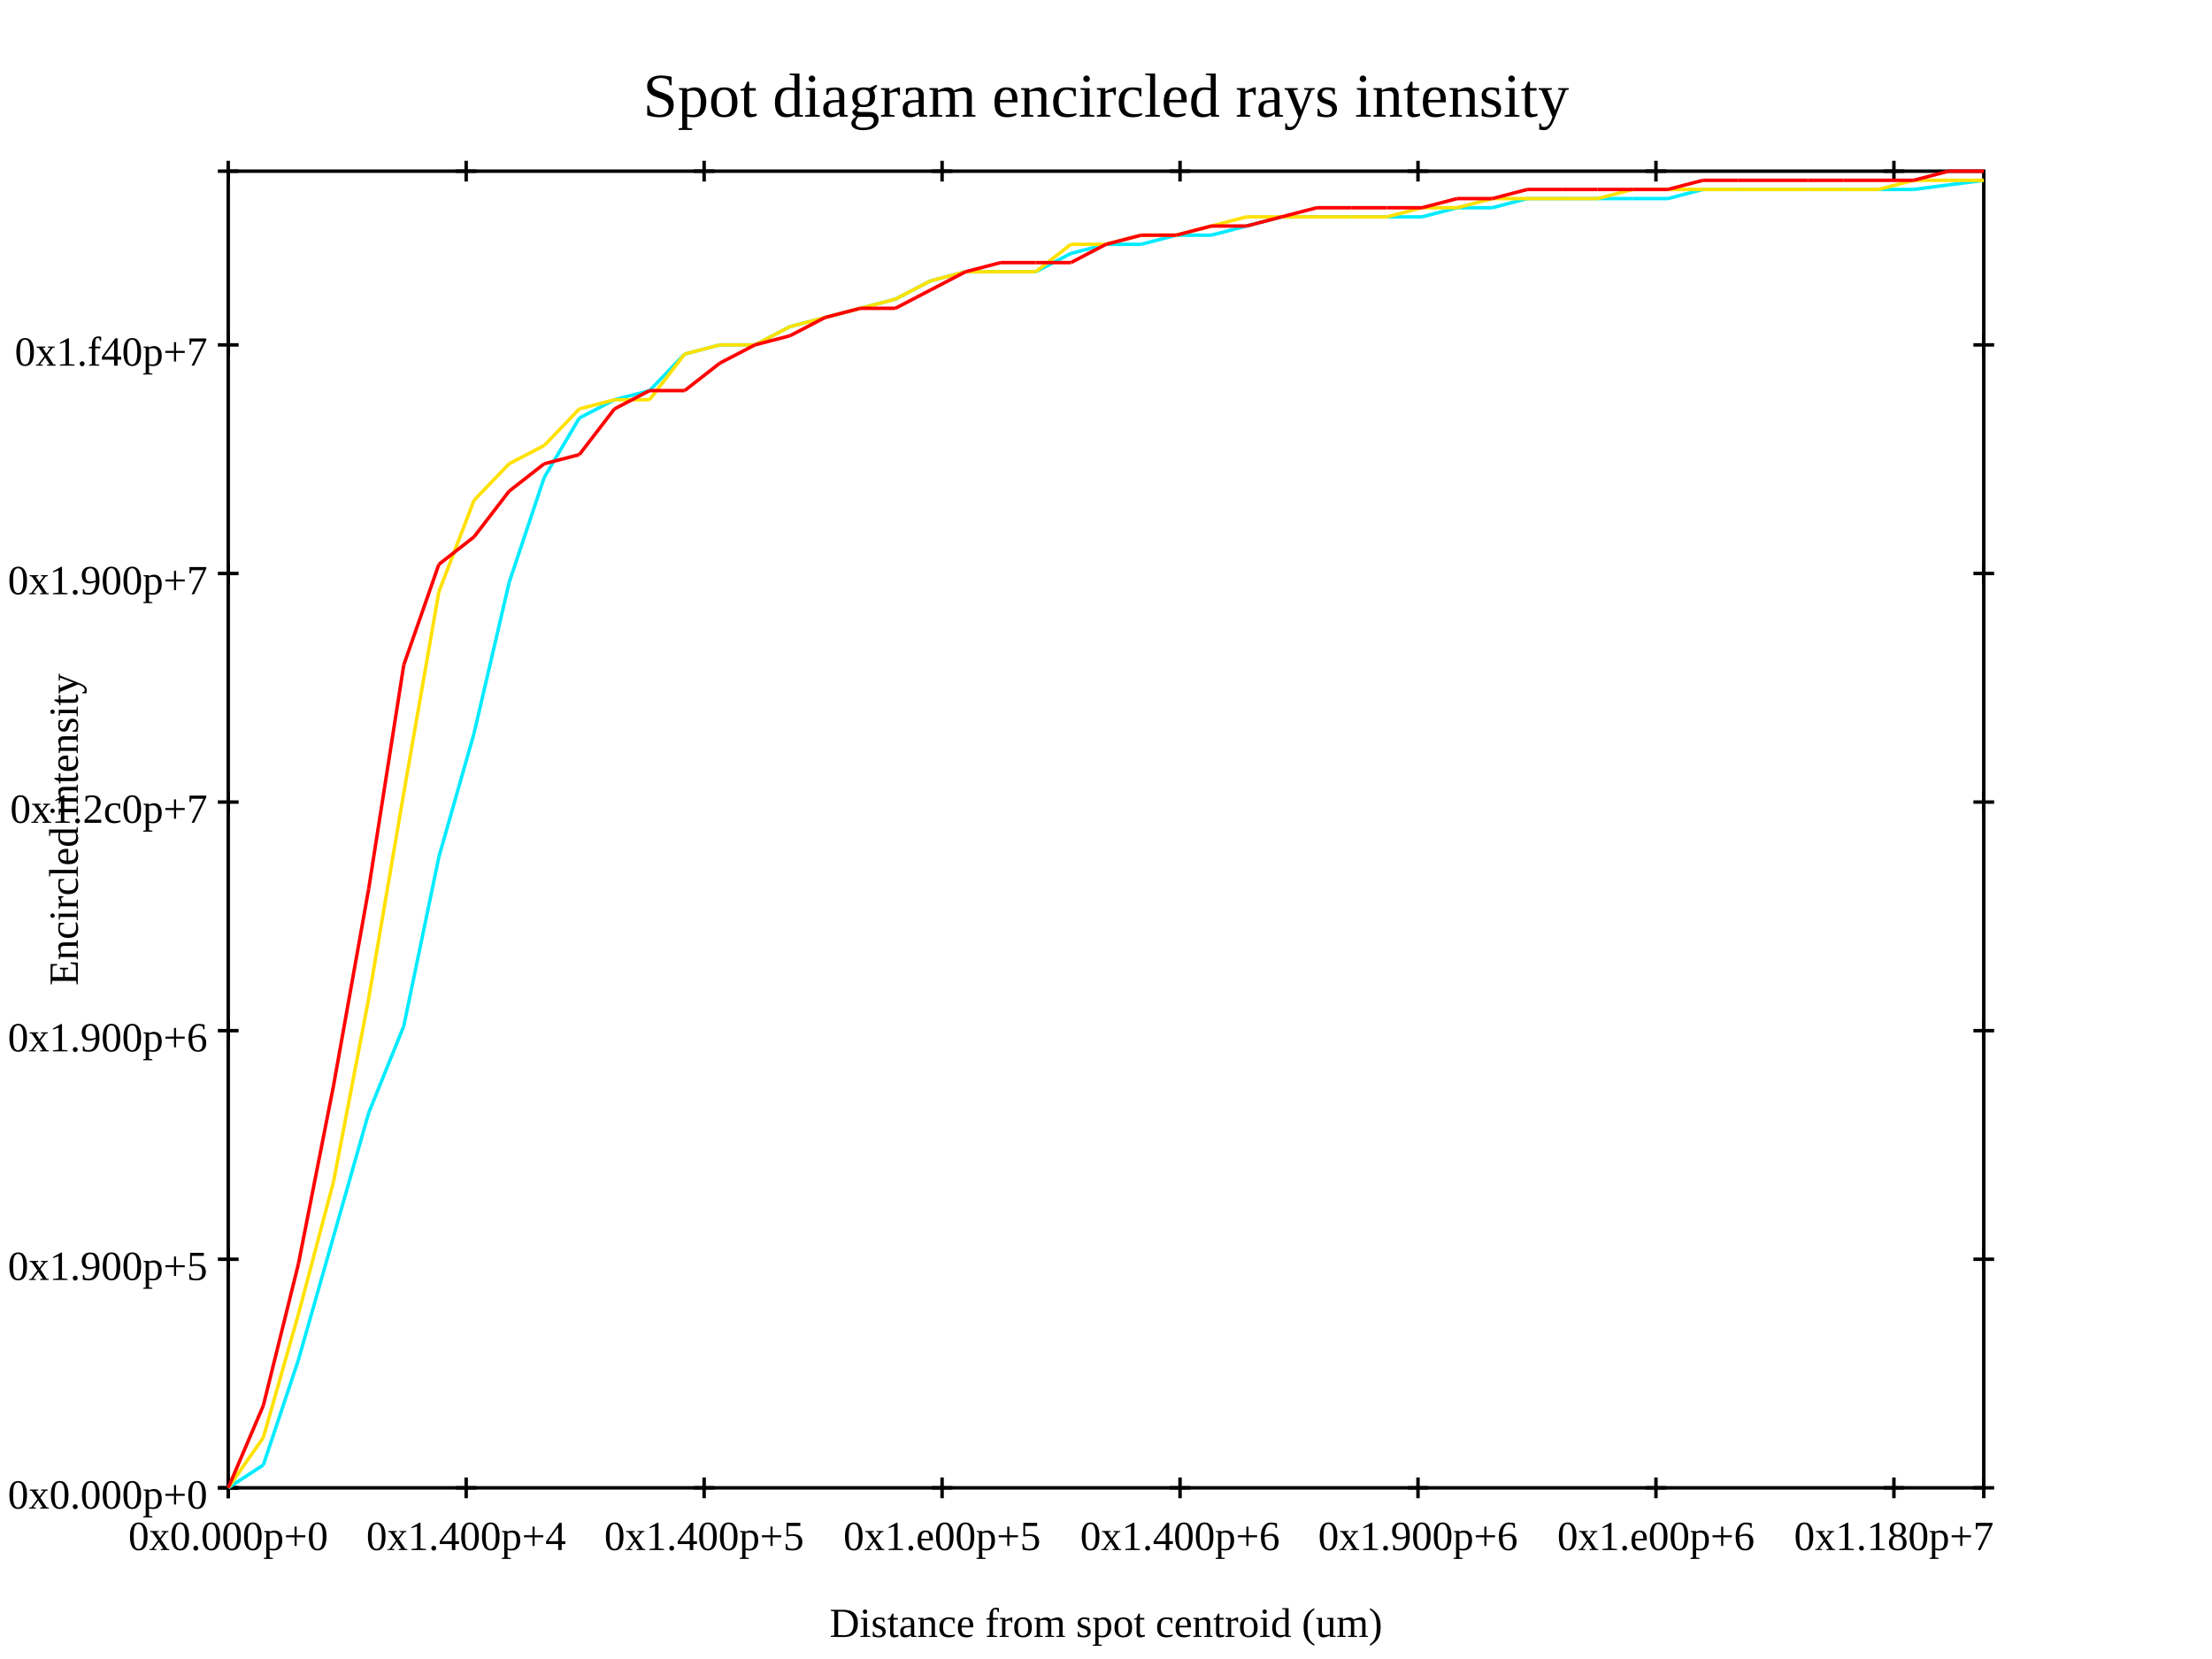
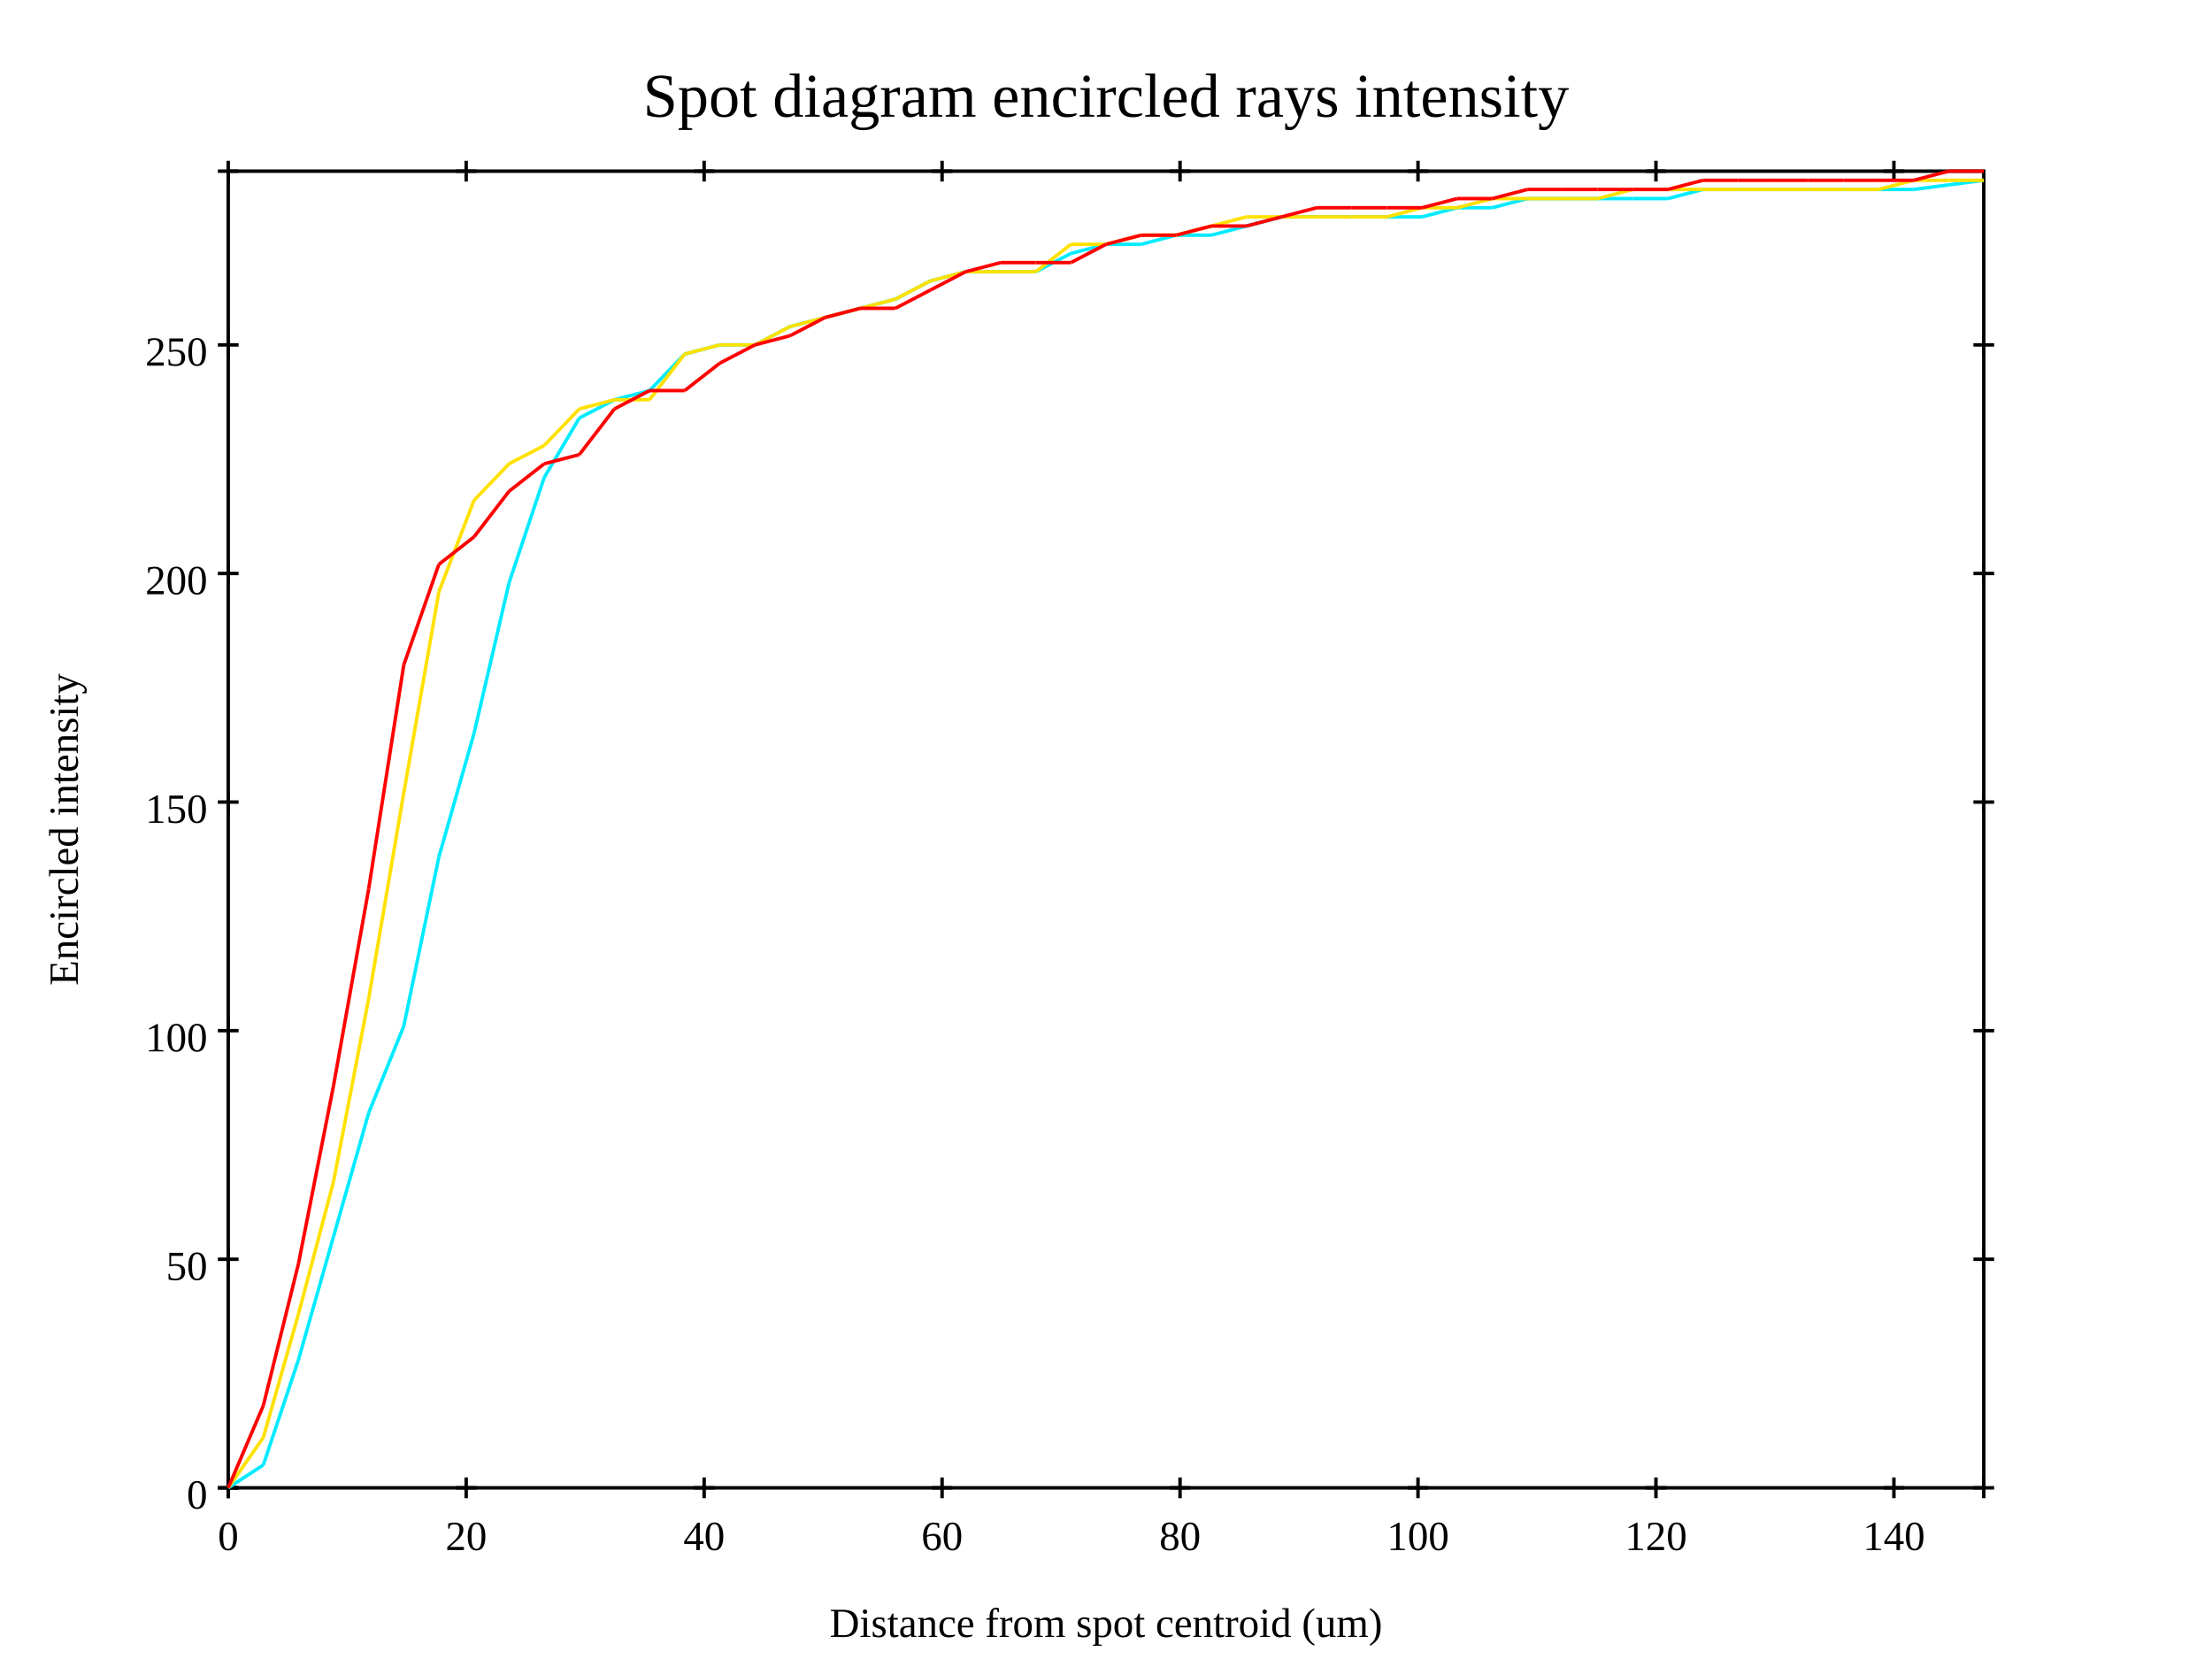
<svg xmlns="http://www.w3.org/2000/svg" xmlns:xlink="http://www.w3.org/1999/xlink" width="640px" height="480px" version="1.1">
  <rect x="0" y="0" width="640" height="480" fill="#ffffff" />
  <defs>
    <g id="dot">
      <line x1="1" y1="1" x2="0" y2="0" />
    </g>
    <g id="cross">
      <line x1="-3" y1="0" x2="3" y2="0" />
      <line x1="0" y1="-3" x2="0" y2="3" />
    </g>
    <g id="square">
      <line x1="-3" y1="-3" x2="-3" y2="3" />
      <line x1="-3" y1="3" x2="3" y2="3" />
      <line x1="3" y1="3" x2="3" y2="-3" />
      <line x1="3" y1="-3" x2="-3" y2="-3" />
    </g>
    <g id="round">
      <ellipse cx="0" cy="0" rx="3" ry="3" fill="none" />
    </g>
    <g id="triangle">
      <line x1="0" y1="-3" x2="-3" y2="3" />
      <line x1="-3" y1="3" x2="3" y2="3" />
      <line x1="0" y1="-3" x2="3" y2="3" />
    </g>
  </defs>
  <polygon fill="none" stroke="#000000" points="66.032,430.476 66.032,49.524 573.968,49.524 573.968,430.476 " />
  <text style="font-size:12;text-align:center;text-anchor:middle;" x="320" y="473.619" fill="#000000">Distance from spot centroid (um)</text>
  <use x="66.032" y="49.524" xlink:href="#cross" stroke="#000000" />
  <use x="66.032" y="430.476" xlink:href="#cross" stroke="#000000" />
-   <text style="font-size:12;text-align:center;text-anchor:middle;" x="66.032" y="448.476" fill="#000000">0x0.000p+0</text>
+   <text style="font-size:12;text-align:center;text-anchor:middle;" x="66.032" y="448.476" fill="#000000">0</text>
  <use x="134.88" y="49.524" xlink:href="#cross" stroke="#000000" />
  <use x="134.88" y="430.476" xlink:href="#cross" stroke="#000000" />
-   <text style="font-size:12;text-align:center;text-anchor:middle;" x="134.88" y="448.476" fill="#000000">0x1.400p+4</text>
+   <text style="font-size:12;text-align:center;text-anchor:middle;" x="134.88" y="448.476" fill="#000000">20</text>
  <use x="203.728" y="49.524" xlink:href="#cross" stroke="#000000" />
  <use x="203.728" y="430.476" xlink:href="#cross" stroke="#000000" />
-   <text style="font-size:12;text-align:center;text-anchor:middle;" x="203.728" y="448.476" fill="#000000">0x1.400p+5</text>
+   <text style="font-size:12;text-align:center;text-anchor:middle;" x="203.728" y="448.476" fill="#000000">40</text>
  <use x="272.575" y="49.524" xlink:href="#cross" stroke="#000000" />
  <use x="272.575" y="430.476" xlink:href="#cross" stroke="#000000" />
-   <text style="font-size:12;text-align:center;text-anchor:middle;" x="272.575" y="448.476" fill="#000000">0x1.e00p+5</text>
+   <text style="font-size:12;text-align:center;text-anchor:middle;" x="272.575" y="448.476" fill="#000000">60</text>
  <use x="341.423" y="49.524" xlink:href="#cross" stroke="#000000" />
  <use x="341.423" y="430.476" xlink:href="#cross" stroke="#000000" />
-   <text style="font-size:12;text-align:center;text-anchor:middle;" x="341.423" y="448.476" fill="#000000">0x1.400p+6</text>
+   <text style="font-size:12;text-align:center;text-anchor:middle;" x="341.423" y="448.476" fill="#000000">80</text>
  <use x="410.271" y="49.524" xlink:href="#cross" stroke="#000000" />
  <use x="410.271" y="430.476" xlink:href="#cross" stroke="#000000" />
-   <text style="font-size:12;text-align:center;text-anchor:middle;" x="410.271" y="448.476" fill="#000000">0x1.900p+6</text>
+   <text style="font-size:12;text-align:center;text-anchor:middle;" x="410.271" y="448.476" fill="#000000">100</text>
  <use x="479.119" y="49.524" xlink:href="#cross" stroke="#000000" />
  <use x="479.119" y="430.476" xlink:href="#cross" stroke="#000000" />
-   <text style="font-size:12;text-align:center;text-anchor:middle;" x="479.119" y="448.476" fill="#000000">0x1.e00p+6</text>
+   <text style="font-size:12;text-align:center;text-anchor:middle;" x="479.119" y="448.476" fill="#000000">120</text>
  <use x="547.967" y="49.524" xlink:href="#cross" stroke="#000000" />
  <use x="547.967" y="430.476" xlink:href="#cross" stroke="#000000" />
-   <text style="font-size:12;text-align:center;text-anchor:middle;" x="547.967" y="448.476" fill="#000000">0x1.180p+7</text>
+   <text style="font-size:12;text-align:center;text-anchor:middle;" x="547.967" y="448.476" fill="#000000">140</text>
  <text style="font-size:12;text-align:center;text-anchor:middle;" x="16.508" y="246" transform="rotate(-90,16.5079,240)" fill="#000000">Encircled intensity</text>
  <use x="573.968" y="430.476" xlink:href="#cross" stroke="#000000" />
  <use x="66.032" y="430.476" xlink:href="#cross" stroke="#000000" />
-   <text style="font-size:12;text-align:right;text-anchor:end;" x="60.032" y="436.476" fill="#000000">0x0.000p+0</text>
+   <text style="font-size:12;text-align:right;text-anchor:end;" x="60.032" y="436.476" fill="#000000">0</text>
  <use x="573.968" y="364.339" xlink:href="#cross" stroke="#000000" />
  <use x="66.032" y="364.339" xlink:href="#cross" stroke="#000000" />
-   <text style="font-size:12;text-align:right;text-anchor:end;" x="60.032" y="370.339" fill="#000000">0x1.900p+5</text>
+   <text style="font-size:12;text-align:right;text-anchor:end;" x="60.032" y="370.339" fill="#000000">50</text>
  <use x="573.968" y="298.201" xlink:href="#cross" stroke="#000000" />
  <use x="66.032" y="298.201" xlink:href="#cross" stroke="#000000" />
-   <text style="font-size:12;text-align:right;text-anchor:end;" x="60.032" y="304.201" fill="#000000">0x1.900p+6</text>
+   <text style="font-size:12;text-align:right;text-anchor:end;" x="60.032" y="304.201" fill="#000000">100</text>
  <use x="573.968" y="232.063" xlink:href="#cross" stroke="#000000" />
  <use x="66.032" y="232.063" xlink:href="#cross" stroke="#000000" />
-   <text style="font-size:12;text-align:right;text-anchor:end;" x="60.032" y="238.063" fill="#000000">0x1.2c0p+7</text>
+   <text style="font-size:12;text-align:right;text-anchor:end;" x="60.032" y="238.063" fill="#000000">150</text>
  <use x="573.968" y="165.926" xlink:href="#cross" stroke="#000000" />
  <use x="66.032" y="165.926" xlink:href="#cross" stroke="#000000" />
-   <text style="font-size:12;text-align:right;text-anchor:end;" x="60.032" y="171.926" fill="#000000">0x1.900p+7</text>
+   <text style="font-size:12;text-align:right;text-anchor:end;" x="60.032" y="171.926" fill="#000000">200</text>
  <use x="573.968" y="99.788" xlink:href="#cross" stroke="#000000" />
  <use x="66.032" y="99.788" xlink:href="#cross" stroke="#000000" />
-   <text style="font-size:12;text-align:right;text-anchor:end;" x="60.032" y="105.788" fill="#000000">0x1.f40p+7</text>
+   <text style="font-size:12;text-align:right;text-anchor:end;" x="60.032" y="105.788" fill="#000000">250</text>
  <text style="font-size:18;text-align:center;text-anchor:middle;" x="320" y="33.762" fill="#000000">Spot diagram encircled rays intensity</text>
  <line x1="66.032" y1="430.476" x2="76.191" y2="423.862" stroke="#00ebff" />
  <line x1="76.191" y1="423.862" x2="86.349" y2="393.439" stroke="#00ebff" />
  <line x1="86.349" y1="393.439" x2="96.508" y2="357.725" stroke="#00ebff" />
  <line x1="96.508" y1="357.725" x2="106.667" y2="322.011" stroke="#00ebff" />
  <line x1="106.667" y1="322.011" x2="116.825" y2="296.878" stroke="#00ebff" />
  <line x1="116.825" y1="296.878" x2="126.984" y2="247.937" stroke="#00ebff" />
  <line x1="126.984" y1="247.937" x2="137.143" y2="212.222" stroke="#00ebff" />
  <line x1="137.143" y1="212.222" x2="147.302" y2="168.571" stroke="#00ebff" />
  <line x1="147.302" y1="168.571" x2="157.46" y2="138.148" stroke="#00ebff" />
  <line x1="157.46" y1="138.148" x2="167.619" y2="120.952" stroke="#00ebff" />
  <line x1="167.619" y1="120.952" x2="177.778" y2="115.661" stroke="#00ebff" />
  <line x1="177.778" y1="115.661" x2="187.937" y2="113.016" stroke="#00ebff" />
  <line x1="187.937" y1="113.016" x2="198.095" y2="102.434" stroke="#00ebff" />
  <line x1="198.095" y1="102.434" x2="208.254" y2="99.788" stroke="#00ebff" />
  <line x1="208.254" y1="99.788" x2="218.413" y2="99.788" stroke="#00ebff" />
  <line x1="218.413" y1="99.788" x2="228.571" y2="94.497" stroke="#00ebff" />
  <line x1="228.571" y1="94.497" x2="238.73" y2="91.852" stroke="#00ebff" />
  <line x1="238.73" y1="91.852" x2="248.889" y2="89.206" stroke="#00ebff" />
  <line x1="248.889" y1="89.206" x2="259.048" y2="86.561" stroke="#00ebff" />
  <line x1="259.048" y1="86.561" x2="269.206" y2="81.27" stroke="#00ebff" />
  <line x1="269.206" y1="81.27" x2="279.365" y2="78.624" stroke="#00ebff" />
  <line x1="279.365" y1="78.624" x2="289.524" y2="78.624" stroke="#00ebff" />
  <line x1="289.524" y1="78.624" x2="299.683" y2="78.624" stroke="#00ebff" />
  <line x1="299.683" y1="78.624" x2="309.841" y2="73.333" stroke="#00ebff" />
  <line x1="309.841" y1="73.333" x2="320" y2="70.688" stroke="#00ebff" />
  <line x1="320" y1="70.688" x2="330.159" y2="70.688" stroke="#00ebff" />
  <line x1="330.159" y1="70.688" x2="340.317" y2="68.042" stroke="#00ebff" />
  <line x1="340.317" y1="68.042" x2="350.476" y2="68.042" stroke="#00ebff" />
  <line x1="350.476" y1="68.042" x2="360.635" y2="65.397" stroke="#00ebff" />
  <line x1="360.635" y1="65.397" x2="370.794" y2="62.751" stroke="#00ebff" />
  <line x1="370.794" y1="62.751" x2="380.952" y2="62.751" stroke="#00ebff" />
  <line x1="380.952" y1="62.751" x2="391.111" y2="62.751" stroke="#00ebff" />
  <line x1="391.111" y1="62.751" x2="401.27" y2="62.751" stroke="#00ebff" />
  <line x1="401.27" y1="62.751" x2="411.429" y2="62.751" stroke="#00ebff" />
  <line x1="411.429" y1="62.751" x2="421.587" y2="60.106" stroke="#00ebff" />
  <line x1="421.587" y1="60.106" x2="431.746" y2="60.106" stroke="#00ebff" />
  <line x1="431.746" y1="60.106" x2="441.905" y2="57.46" stroke="#00ebff" />
  <line x1="441.905" y1="57.46" x2="452.063" y2="57.46" stroke="#00ebff" />
  <line x1="452.063" y1="57.46" x2="462.222" y2="57.46" stroke="#00ebff" />
  <line x1="462.222" y1="57.46" x2="472.381" y2="57.46" stroke="#00ebff" />
  <line x1="472.381" y1="57.46" x2="482.54" y2="57.46" stroke="#00ebff" />
  <line x1="482.54" y1="57.46" x2="492.698" y2="54.815" stroke="#00ebff" />
  <line x1="492.698" y1="54.815" x2="502.857" y2="54.815" stroke="#00ebff" />
  <line x1="502.857" y1="54.815" x2="513.016" y2="54.815" stroke="#00ebff" />
  <line x1="513.016" y1="54.815" x2="523.175" y2="54.815" stroke="#00ebff" />
  <line x1="523.175" y1="54.815" x2="533.333" y2="54.815" stroke="#00ebff" />
  <line x1="533.333" y1="54.815" x2="543.492" y2="54.815" stroke="#00ebff" />
  <line x1="543.492" y1="54.815" x2="553.651" y2="54.815" stroke="#00ebff" />
  <line x1="553.651" y1="54.815" x2="563.81" y2="53.492" stroke="#00ebff" />
  <line x1="563.81" y1="53.492" x2="573.968" y2="52.169" stroke="#00ebff" />
  <line x1="66.032" y1="430.476" x2="76.191" y2="415.926" stroke="#ffe100" />
  <line x1="76.191" y1="415.926" x2="86.349" y2="380.212" stroke="#ffe100" />
  <line x1="86.349" y1="380.212" x2="96.508" y2="341.852" stroke="#ffe100" />
  <line x1="96.508" y1="341.852" x2="106.667" y2="288.942" stroke="#ffe100" />
  <line x1="106.667" y1="288.942" x2="116.825" y2="229.418" stroke="#ffe100" />
  <line x1="116.825" y1="229.418" x2="126.984" y2="171.217" stroke="#ffe100" />
  <line x1="126.984" y1="171.217" x2="137.143" y2="144.762" stroke="#ffe100" />
  <line x1="137.143" y1="144.762" x2="147.302" y2="134.18" stroke="#ffe100" />
  <line x1="147.302" y1="134.18" x2="157.46" y2="128.889" stroke="#ffe100" />
  <line x1="157.46" y1="128.889" x2="167.619" y2="118.307" stroke="#ffe100" />
  <line x1="167.619" y1="118.307" x2="177.778" y2="115.661" stroke="#ffe100" />
  <line x1="177.778" y1="115.661" x2="187.937" y2="115.661" stroke="#ffe100" />
  <line x1="187.937" y1="115.661" x2="198.095" y2="102.434" stroke="#ffe100" />
  <line x1="198.095" y1="102.434" x2="208.254" y2="99.788" stroke="#ffe100" />
  <line x1="208.254" y1="99.788" x2="218.413" y2="99.788" stroke="#ffe100" />
  <line x1="218.413" y1="99.788" x2="228.571" y2="94.497" stroke="#ffe100" />
  <line x1="228.571" y1="94.497" x2="238.73" y2="91.852" stroke="#ffe100" />
  <line x1="238.73" y1="91.852" x2="248.889" y2="89.206" stroke="#ffe100" />
  <line x1="248.889" y1="89.206" x2="259.048" y2="86.561" stroke="#ffe100" />
  <line x1="259.048" y1="86.561" x2="269.206" y2="81.27" stroke="#ffe100" />
  <line x1="269.206" y1="81.27" x2="279.365" y2="78.624" stroke="#ffe100" />
  <line x1="279.365" y1="78.624" x2="289.524" y2="78.624" stroke="#ffe100" />
  <line x1="289.524" y1="78.624" x2="299.683" y2="78.624" stroke="#ffe100" />
  <line x1="299.683" y1="78.624" x2="309.841" y2="70.688" stroke="#ffe100" />
  <line x1="309.841" y1="70.688" x2="320" y2="70.688" stroke="#ffe100" />
  <line x1="320" y1="70.688" x2="330.159" y2="68.042" stroke="#ffe100" />
  <line x1="330.159" y1="68.042" x2="340.317" y2="68.042" stroke="#ffe100" />
  <line x1="340.317" y1="68.042" x2="350.476" y2="65.397" stroke="#ffe100" />
  <line x1="350.476" y1="65.397" x2="360.635" y2="62.751" stroke="#ffe100" />
  <line x1="360.635" y1="62.751" x2="370.794" y2="62.751" stroke="#ffe100" />
  <line x1="370.794" y1="62.751" x2="380.952" y2="62.751" stroke="#ffe100" />
  <line x1="380.952" y1="62.751" x2="391.111" y2="62.751" stroke="#ffe100" />
  <line x1="391.111" y1="62.751" x2="401.27" y2="62.751" stroke="#ffe100" />
  <line x1="401.27" y1="62.751" x2="411.429" y2="60.106" stroke="#ffe100" />
  <line x1="411.429" y1="60.106" x2="421.587" y2="60.106" stroke="#ffe100" />
  <line x1="421.587" y1="60.106" x2="431.746" y2="57.46" stroke="#ffe100" />
  <line x1="431.746" y1="57.46" x2="441.905" y2="57.46" stroke="#ffe100" />
  <line x1="441.905" y1="57.46" x2="452.063" y2="57.46" stroke="#ffe100" />
  <line x1="452.063" y1="57.46" x2="462.222" y2="57.46" stroke="#ffe100" />
  <line x1="462.222" y1="57.46" x2="472.381" y2="54.815" stroke="#ffe100" />
  <line x1="472.381" y1="54.815" x2="482.54" y2="54.815" stroke="#ffe100" />
  <line x1="482.54" y1="54.815" x2="492.698" y2="54.815" stroke="#ffe100" />
  <line x1="492.698" y1="54.815" x2="502.857" y2="54.815" stroke="#ffe100" />
  <line x1="502.857" y1="54.815" x2="513.016" y2="54.815" stroke="#ffe100" />
  <line x1="513.016" y1="54.815" x2="523.175" y2="54.815" stroke="#ffe100" />
  <line x1="523.175" y1="54.815" x2="533.333" y2="54.815" stroke="#ffe100" />
  <line x1="533.333" y1="54.815" x2="543.492" y2="54.815" stroke="#ffe100" />
  <line x1="543.492" y1="54.815" x2="553.651" y2="52.169" stroke="#ffe100" />
  <line x1="553.651" y1="52.169" x2="563.81" y2="52.169" stroke="#ffe100" />
  <line x1="563.81" y1="52.169" x2="573.968" y2="52.169" stroke="#ffe100" />
  <line x1="66.032" y1="430.476" x2="76.191" y2="406.667" stroke="#ff0000" />
  <line x1="76.191" y1="406.667" x2="86.349" y2="365.661" stroke="#ff0000" />
  <line x1="86.349" y1="365.661" x2="96.508" y2="314.074" stroke="#ff0000" />
  <line x1="96.508" y1="314.074" x2="106.667" y2="257.196" stroke="#ff0000" />
  <line x1="106.667" y1="257.196" x2="116.825" y2="192.381" stroke="#ff0000" />
  <line x1="116.825" y1="192.381" x2="126.984" y2="163.28" stroke="#ff0000" />
  <line x1="126.984" y1="163.28" x2="137.143" y2="155.344" stroke="#ff0000" />
  <line x1="137.143" y1="155.344" x2="147.302" y2="142.116" stroke="#ff0000" />
  <line x1="147.302" y1="142.116" x2="157.46" y2="134.18" stroke="#ff0000" />
  <line x1="157.46" y1="134.18" x2="167.619" y2="131.534" stroke="#ff0000" />
  <line x1="167.619" y1="131.534" x2="177.778" y2="118.307" stroke="#ff0000" />
  <line x1="177.778" y1="118.307" x2="187.937" y2="113.016" stroke="#ff0000" />
  <line x1="187.937" y1="113.016" x2="198.095" y2="113.016" stroke="#ff0000" />
  <line x1="198.095" y1="113.016" x2="208.254" y2="105.079" stroke="#ff0000" />
  <line x1="208.254" y1="105.079" x2="218.413" y2="99.788" stroke="#ff0000" />
  <line x1="218.413" y1="99.788" x2="228.571" y2="97.143" stroke="#ff0000" />
  <line x1="228.571" y1="97.143" x2="238.73" y2="91.852" stroke="#ff0000" />
  <line x1="238.73" y1="91.852" x2="248.889" y2="89.206" stroke="#ff0000" />
  <line x1="248.889" y1="89.206" x2="259.048" y2="89.206" stroke="#ff0000" />
  <line x1="259.048" y1="89.206" x2="269.206" y2="83.915" stroke="#ff0000" />
  <line x1="269.206" y1="83.915" x2="279.365" y2="78.624" stroke="#ff0000" />
  <line x1="279.365" y1="78.624" x2="289.524" y2="75.979" stroke="#ff0000" />
  <line x1="289.524" y1="75.979" x2="299.683" y2="75.979" stroke="#ff0000" />
  <line x1="299.683" y1="75.979" x2="309.841" y2="75.979" stroke="#ff0000" />
  <line x1="309.841" y1="75.979" x2="320" y2="70.688" stroke="#ff0000" />
  <line x1="320" y1="70.688" x2="330.159" y2="68.042" stroke="#ff0000" />
  <line x1="330.159" y1="68.042" x2="340.317" y2="68.042" stroke="#ff0000" />
  <line x1="340.317" y1="68.042" x2="350.476" y2="65.397" stroke="#ff0000" />
  <line x1="350.476" y1="65.397" x2="360.635" y2="65.397" stroke="#ff0000" />
  <line x1="360.635" y1="65.397" x2="370.794" y2="62.751" stroke="#ff0000" />
  <line x1="370.794" y1="62.751" x2="380.952" y2="60.106" stroke="#ff0000" />
  <line x1="380.952" y1="60.106" x2="391.111" y2="60.106" stroke="#ff0000" />
  <line x1="391.111" y1="60.106" x2="401.27" y2="60.106" stroke="#ff0000" />
  <line x1="401.27" y1="60.106" x2="411.429" y2="60.106" stroke="#ff0000" />
  <line x1="411.429" y1="60.106" x2="421.587" y2="57.46" stroke="#ff0000" />
  <line x1="421.587" y1="57.46" x2="431.746" y2="57.46" stroke="#ff0000" />
  <line x1="431.746" y1="57.46" x2="441.905" y2="54.815" stroke="#ff0000" />
  <line x1="441.905" y1="54.815" x2="452.063" y2="54.815" stroke="#ff0000" />
  <line x1="452.063" y1="54.815" x2="462.222" y2="54.815" stroke="#ff0000" />
  <line x1="462.222" y1="54.815" x2="472.381" y2="54.815" stroke="#ff0000" />
  <line x1="472.381" y1="54.815" x2="482.54" y2="54.815" stroke="#ff0000" />
  <line x1="482.54" y1="54.815" x2="492.698" y2="52.169" stroke="#ff0000" />
  <line x1="492.698" y1="52.169" x2="502.857" y2="52.169" stroke="#ff0000" />
  <line x1="502.857" y1="52.169" x2="513.016" y2="52.169" stroke="#ff0000" />
  <line x1="513.016" y1="52.169" x2="523.175" y2="52.169" stroke="#ff0000" />
  <line x1="523.175" y1="52.169" x2="533.333" y2="52.169" stroke="#ff0000" />
  <line x1="533.333" y1="52.169" x2="543.492" y2="52.169" stroke="#ff0000" />
  <line x1="543.492" y1="52.169" x2="553.651" y2="52.169" stroke="#ff0000" />
  <line x1="553.651" y1="52.169" x2="563.81" y2="49.524" stroke="#ff0000" />
  <line x1="563.81" y1="49.524" x2="573.968" y2="49.524" stroke="#ff0000" />
</svg>
